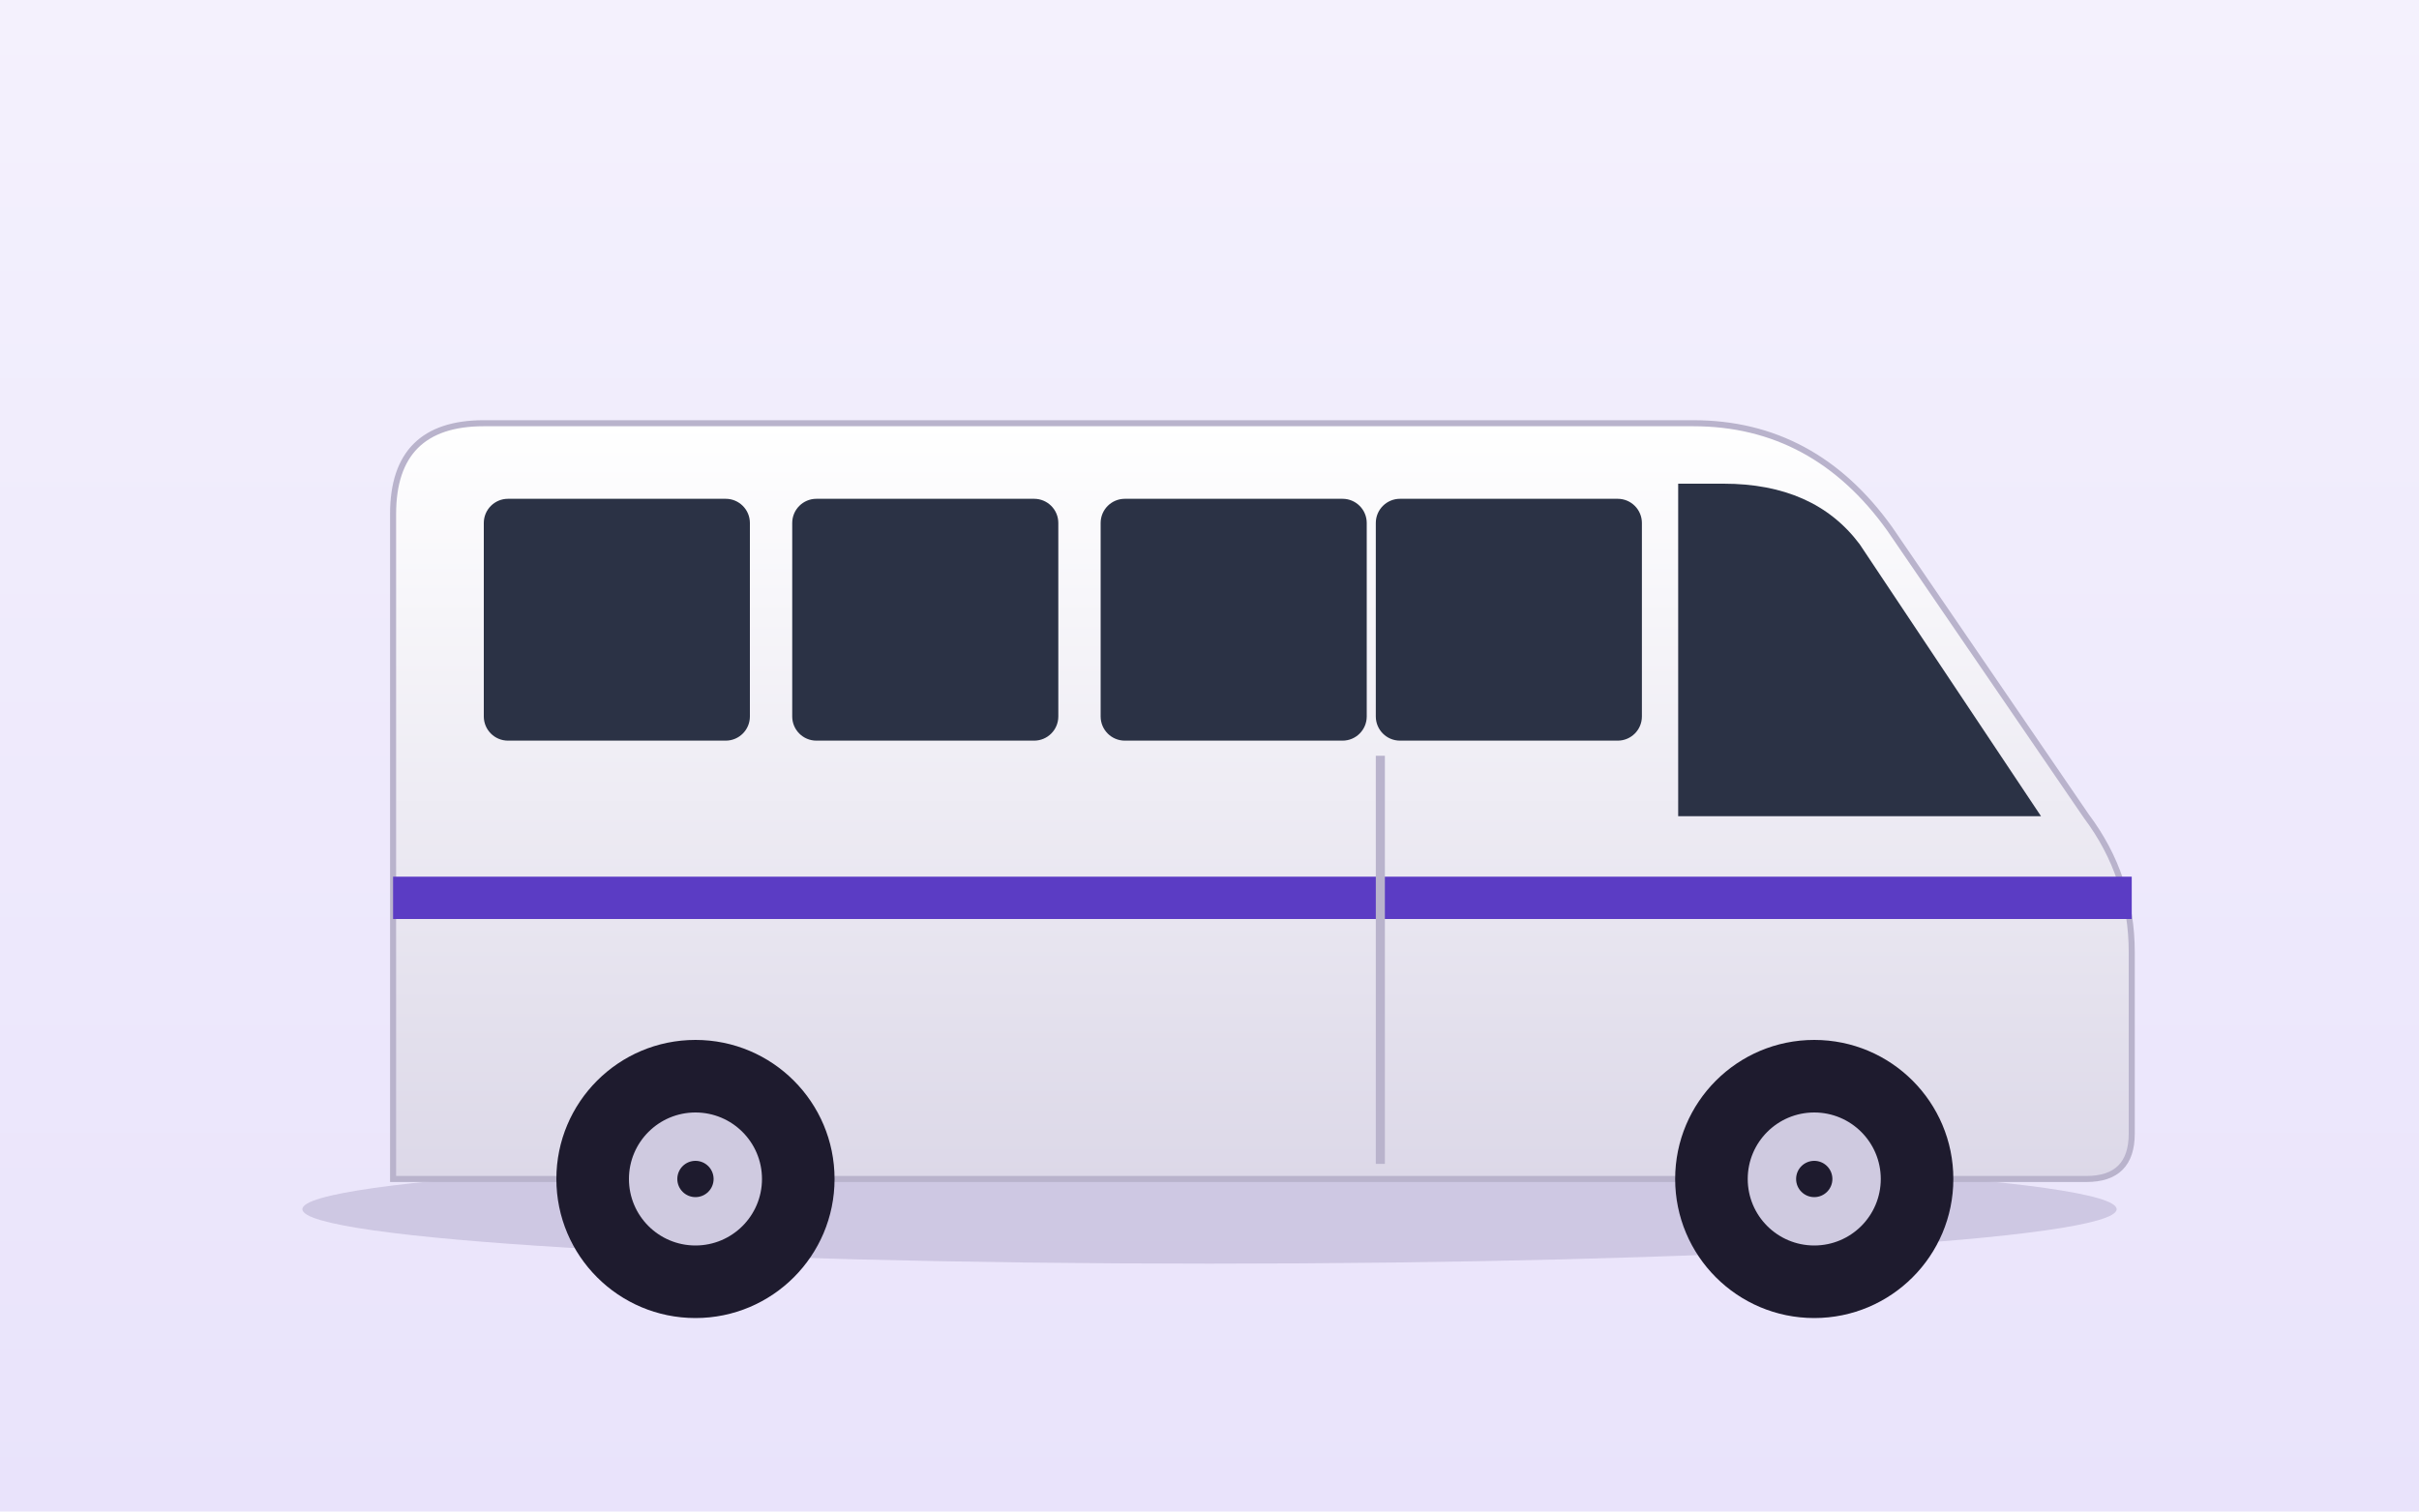
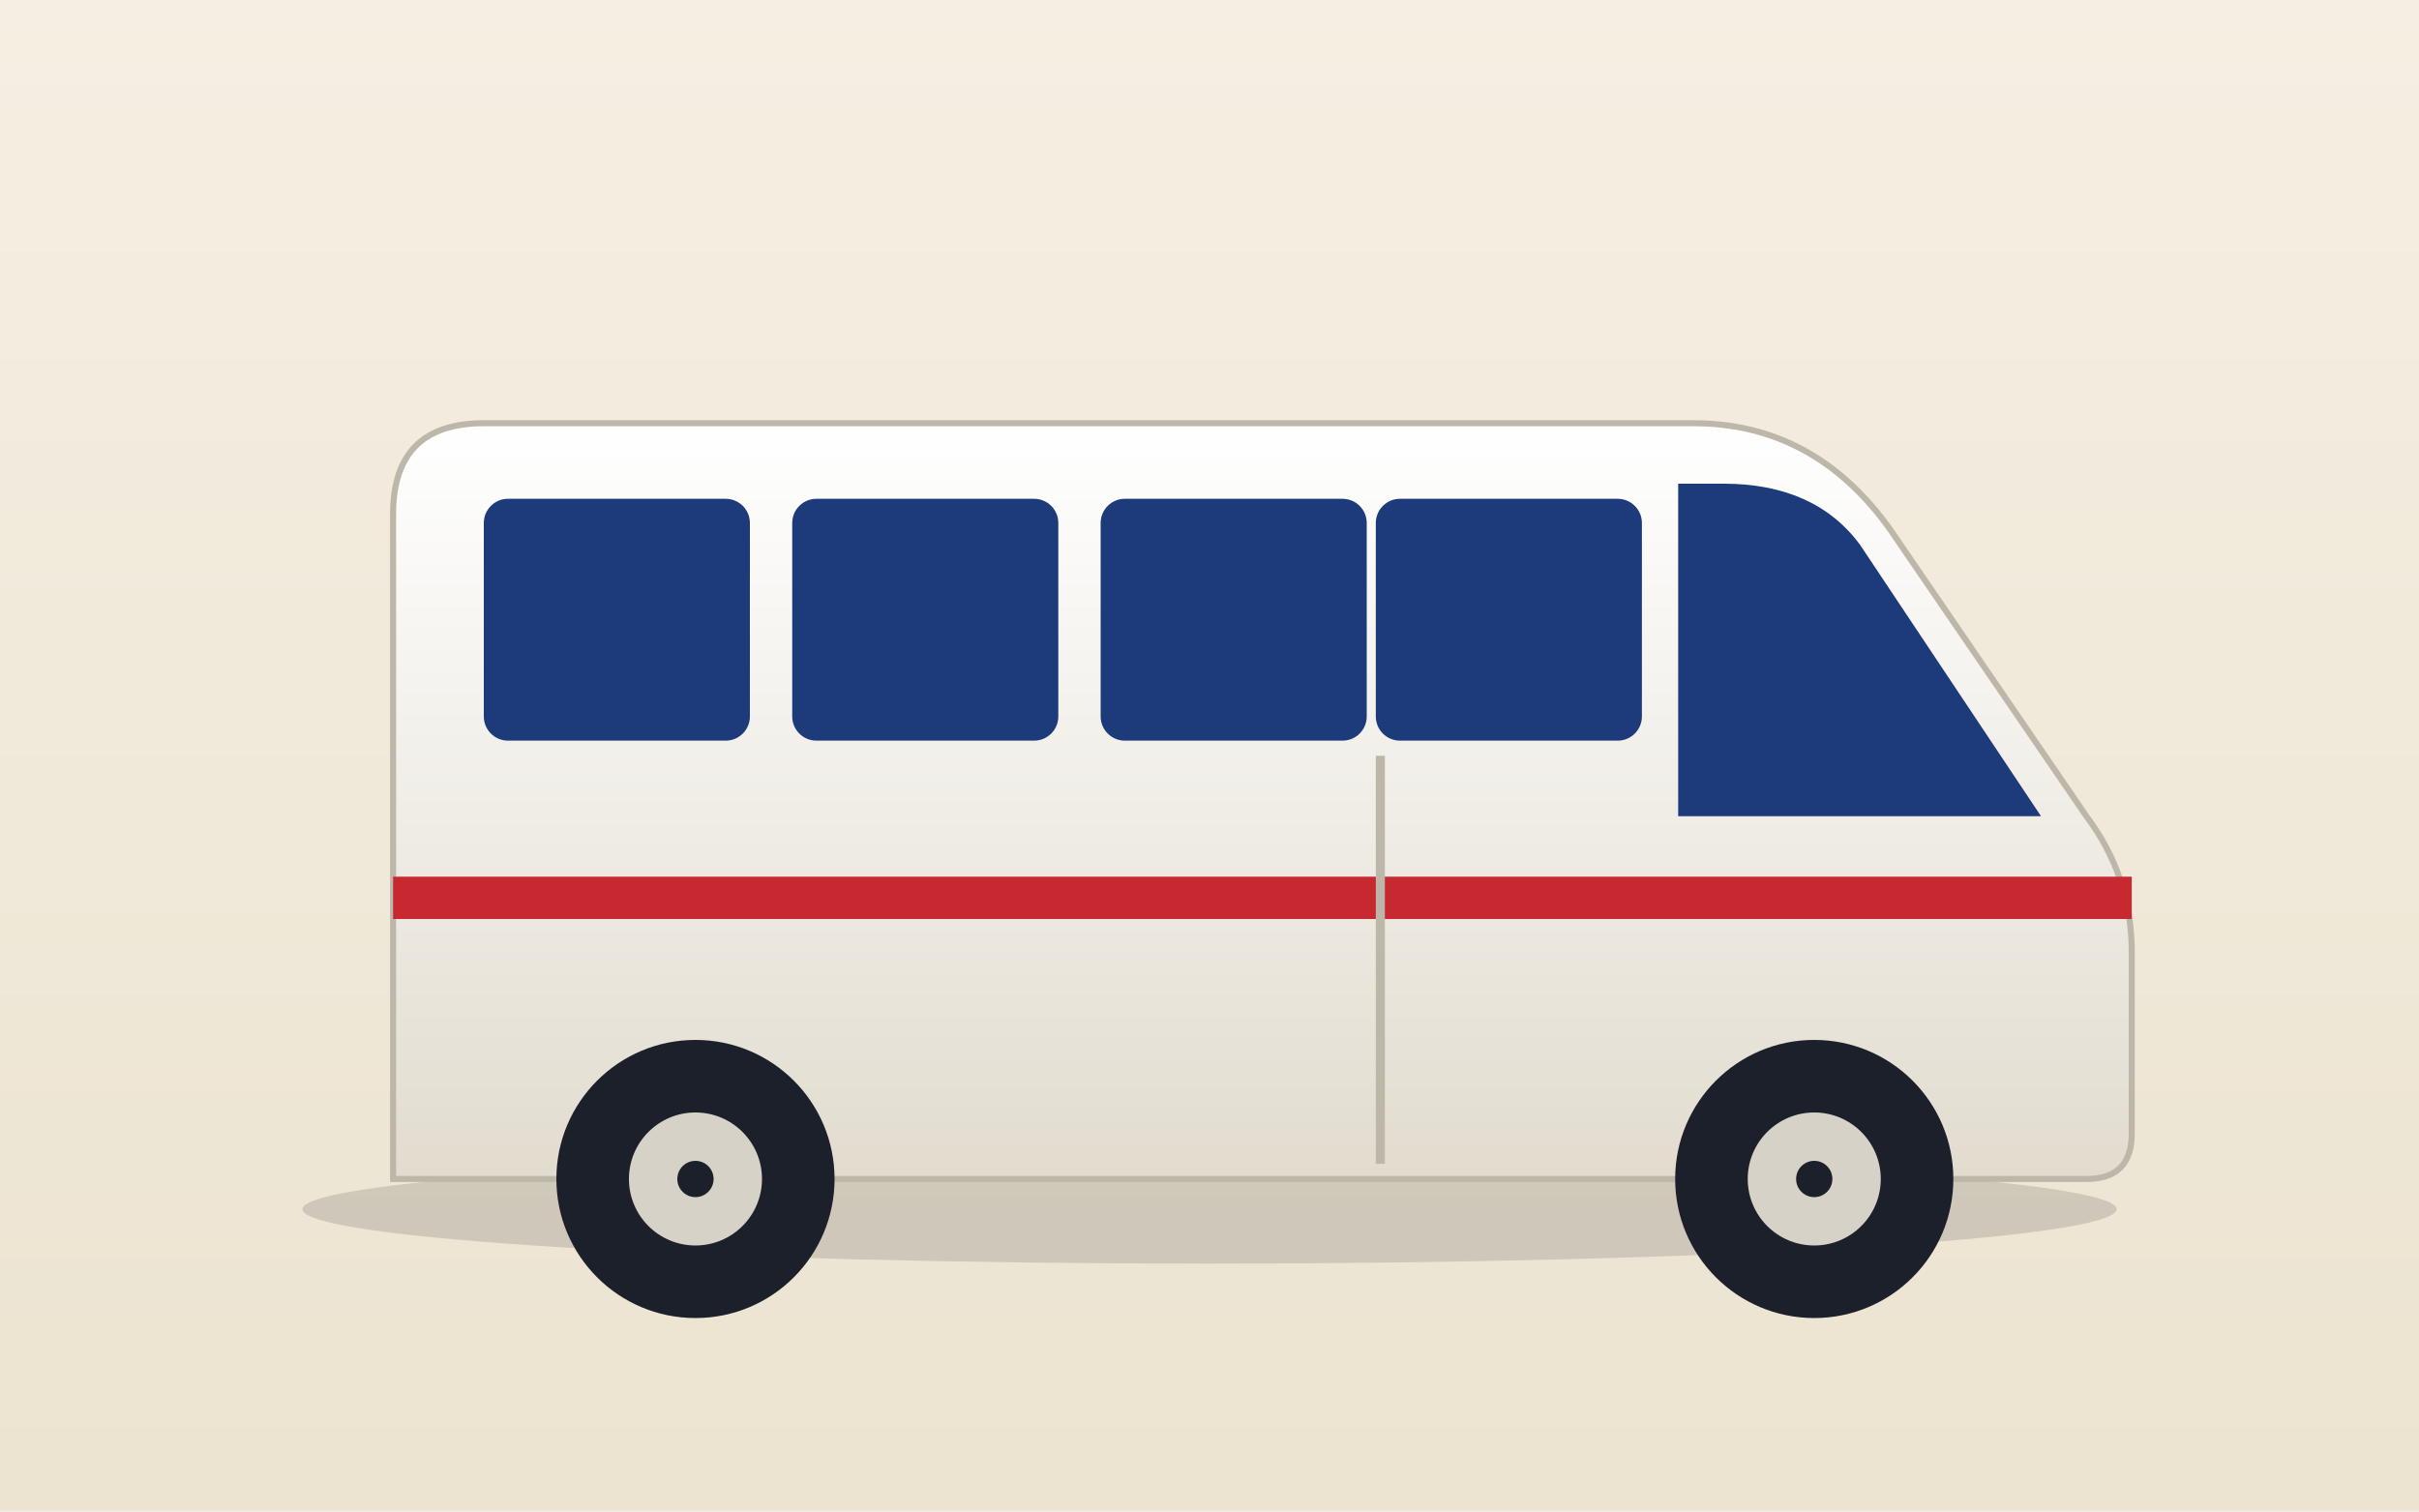
<svg xmlns="http://www.w3.org/2000/svg" viewBox="0 0 800 500" preserveAspectRatio="xMidYMid slice">
  <defs>
    <linearGradient id="bg" x1="0" y1="0" x2="0" y2="1">
-       <stop offset="0" stop-color="#f4f1fd" />
-       <stop offset="1" stop-color="#e9e3fb" />
+       <stop offset="0" stop-color="#f5efe3" />
+       <stop offset="1" stop-color="#ece3d0" />
    </linearGradient>
    <linearGradient id="body" x1="0" y1="0" x2="0" y2="1">
      <stop offset="0" stop-color="#ffffff" />
-       <stop offset="1" stop-color="#dcd8e8" />
+       <stop offset="1" stop-color="#e2dccf" />
    </linearGradient>
  </defs>
  <rect width="800" height="500" fill="url(#bg)" />
-   <ellipse cx="400" cy="400" rx="300" ry="18" fill="#261854" opacity="0.15" />
-   <path d="M130,390 V170 Q130,140 160,140 H560 Q600,140 625,175 L690,270 Q705,290 705,315 V375 Q705,390 690,390 Z" fill="url(#body)" stroke="#b9b3cc" stroke-width="2" />
-   <path d="M570,160 H555 V270 H675 L615,180 Q600,160 570,160 Z" fill="#2b3245" />
-   <rect x="160" y="165" width="88" height="80" rx="8" fill="#2b3245" />
-   <rect x="262" y="165" width="88" height="80" rx="8" fill="#2b3245" />
-   <rect x="364" y="165" width="88" height="80" rx="8" fill="#2b3245" />
-   <rect x="455" y="165" width="88" height="80" rx="8" fill="#2b3245" />
-   <rect x="130" y="290" width="575" height="14" fill="#5b3cc4" />
-   <rect x="455" y="250" width="3" height="135" fill="#b9b3cc" />
-   <circle cx="230" cy="390" r="46" fill="#1e1b2e" />
-   <circle cx="230" cy="390" r="22" fill="#cfcae0" />
-   <circle cx="230" cy="390" r="6" fill="#1e1b2e" />
-   <circle cx="600" cy="390" r="46" fill="#1e1b2e" />
-   <circle cx="600" cy="390" r="22" fill="#cfcae0" />
-   <circle cx="600" cy="390" r="6" fill="#1e1b2e" />
+   <ellipse cx="400" cy="400" rx="300" ry="18" fill="#1a1f2b" opacity="0.15" />
+   <path d="M130,390 V170 Q130,140 160,140 H560 Q600,140 625,175 L690,270 Q705,290 705,315 V375 Q705,390 690,390 Z" fill="url(#body)" stroke="#bdb7aa" stroke-width="2" />
+   <path d="M570,160 H555 V270 H675 L615,180 Q600,160 570,160 Z" fill="#1d3a7a" />
+   <rect x="160" y="165" width="88" height="80" rx="8" fill="#1d3a7a" />
+   <rect x="262" y="165" width="88" height="80" rx="8" fill="#1d3a7a" />
+   <rect x="364" y="165" width="88" height="80" rx="8" fill="#1d3a7a" />
+   <rect x="455" y="165" width="88" height="80" rx="8" fill="#1d3a7a" />
+   <rect x="130" y="290" width="575" height="14" fill="#c8282f" />
+   <rect x="455" y="250" width="3" height="135" fill="#bdb7aa" />
+   <circle cx="230" cy="390" r="46" fill="#1c202a" />
+   <circle cx="230" cy="390" r="22" fill="#d6d2c8" />
+   <circle cx="230" cy="390" r="6" fill="#1c202a" />
+   <circle cx="600" cy="390" r="46" fill="#1c202a" />
+   <circle cx="600" cy="390" r="22" fill="#d6d2c8" />
+   <circle cx="600" cy="390" r="6" fill="#1c202a" />
</svg>
